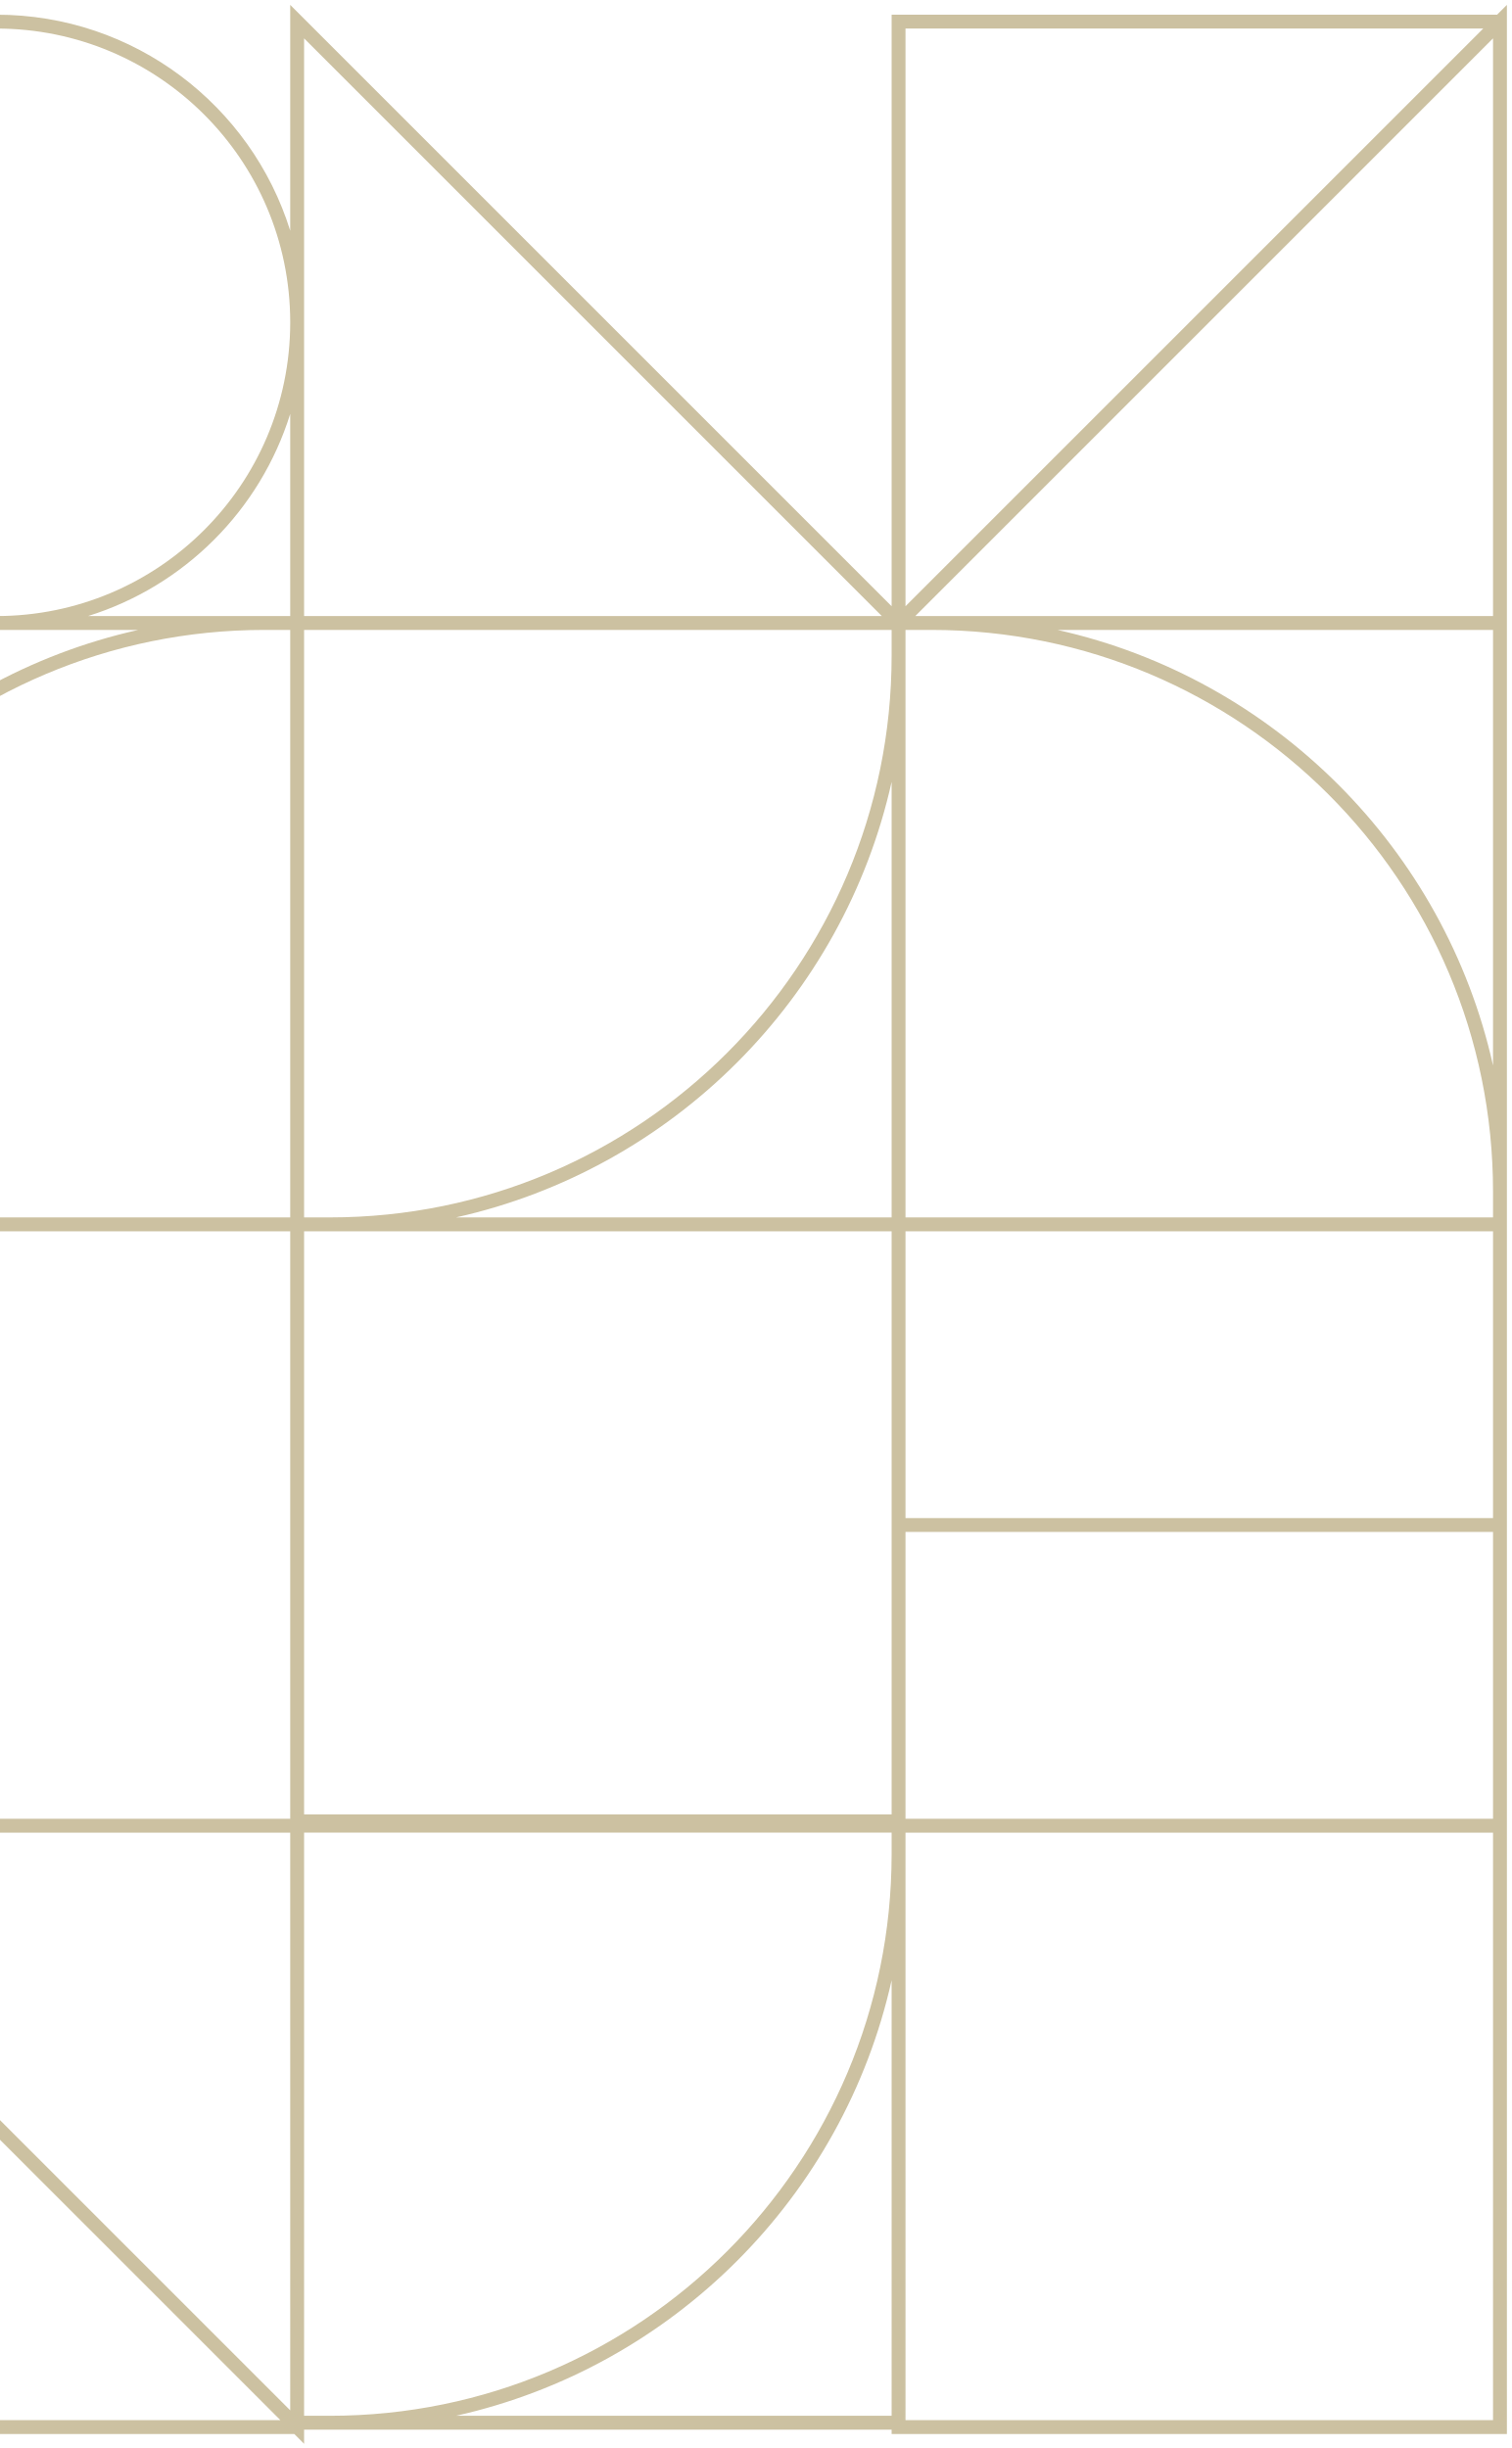
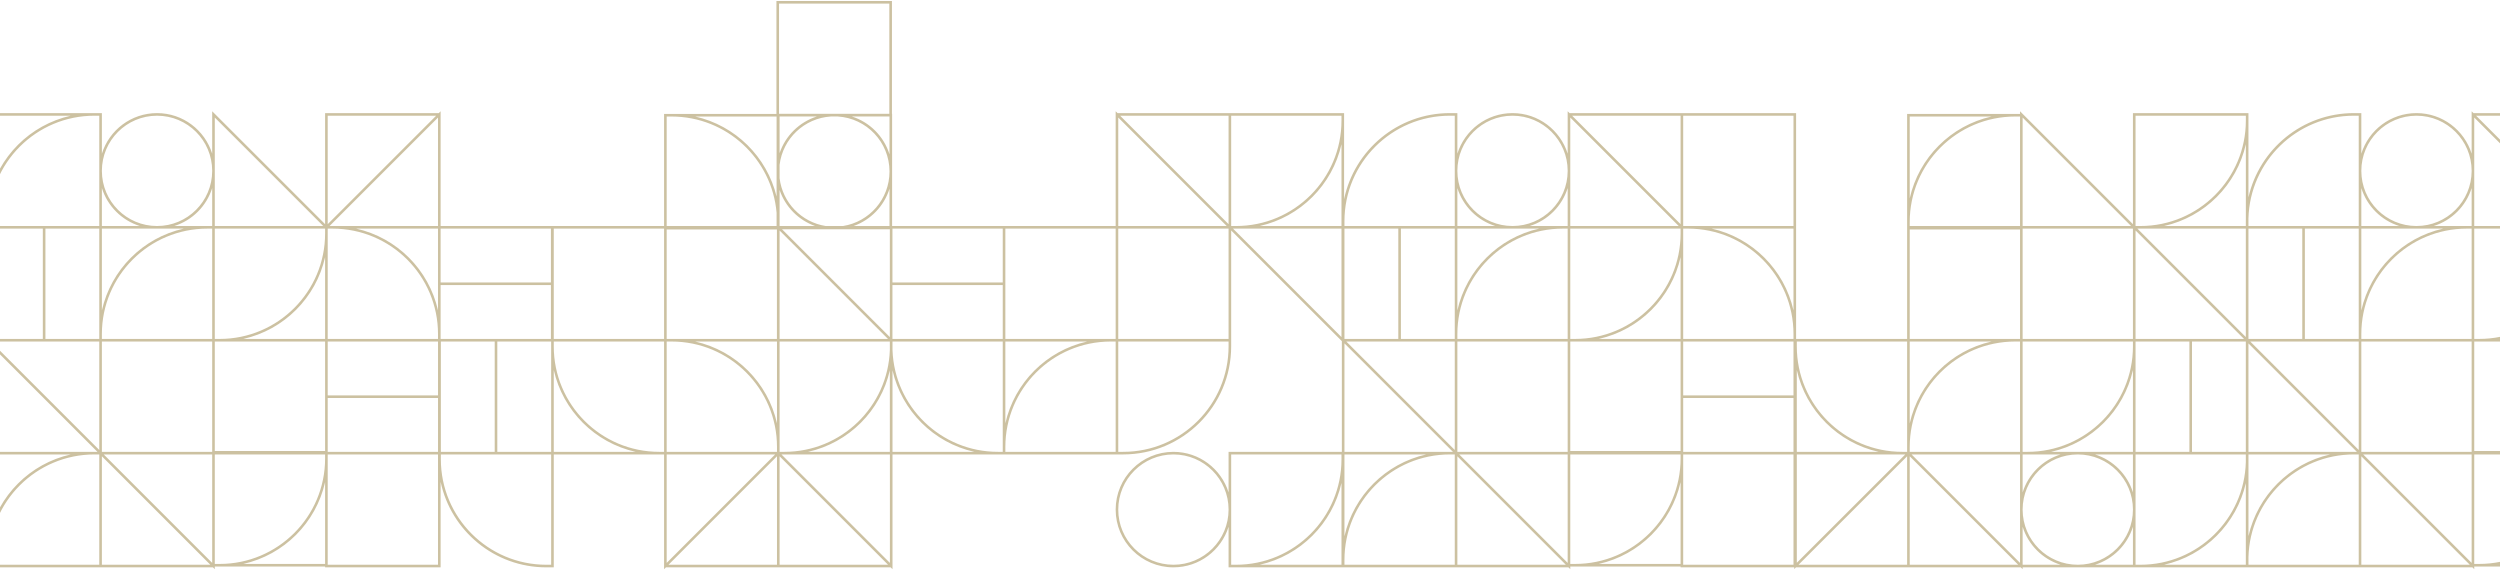
- <svg xmlns="http://www.w3.org/2000/svg" width="218" height="353" viewBox="0 0 218 353" fill="none">
-   <path fill-rule="evenodd" clip-rule="evenodd" d="M217.278 0.703V2.117V3.117V88.834V89.834V90.833V171.834L217.278 175.55V176.55V218.906V219.906V263.266L217.278 264.266V349.982V350.982H216.278H129.562H128.562V350.354L47.562 350.354H43.846V350.982V352.396L42.432 350.982H-43.87L-44.87 350.981H-130.586H-131.586V349.981V345.265V264.265V263.265V262.265L-131.586 177.55L-131.586 176.964L-133 175.55H-131.586L-131.586 90.833H-131.586V89.833V85.117V3.117V2.117H-130.586H-48.586H-43.87H-42.87V3.117V33.268C-37.249 15.22 -20.41 2.118 -0.512 2.118C19.386 2.118 36.224 15.219 41.846 33.266V3.117V0.703L43.553 2.41L128.562 87.419V3.117V2.117H129.562H215.864L217.278 0.703ZM-44.87 260.851L-128.171 177.55H-44.87V260.851ZM-42.87 262.265V177.55H41.846V261.638V262.265L-42.87 262.265ZM-86.23 175.55H-44.87L-44.87 90.834H-86.23L-86.23 175.55ZM-129.586 175.55H-88.23L-88.23 90.834H-129.586V175.55ZM-42.87 153.641V90.834H19.938C-11.296 97.818 -35.885 122.407 -42.87 153.641ZM41.846 175.55H-42.87V171.834C-42.87 127.099 -6.605 90.834 38.13 90.834H41.846V175.55ZM130.562 220.906V262.265H215.278V220.906L130.562 220.906ZM215.278 218.906L130.562 218.906V177.55L215.278 177.55V218.906ZM215.278 171.834V175.55H130.562V90.834H134.278C179.013 90.834 215.278 127.099 215.278 171.834ZM43.846 46.581L43.846 46.476L43.846 46.371V5.532L127.148 88.833H43.846V46.581ZM41.846 46.373V46.579C41.79 69.925 22.847 88.834 -0.512 88.834C-23.905 88.834 -42.87 69.87 -42.87 46.476C-42.87 23.082 -23.905 4.118 -0.512 4.118C22.847 4.118 41.79 23.027 41.846 46.373ZM41.846 59.685V88.834L38.13 88.834H12.697C26.572 84.512 37.523 73.56 41.846 59.685ZM-13.72 88.834C-27.596 84.512 -38.548 73.559 -42.87 59.684L-42.87 88.834H-13.72ZM43.846 90.834H128.562V94.549C128.562 139.284 92.297 175.55 47.562 175.55H43.846V90.834ZM65.755 175.55C96.989 168.565 121.577 143.976 128.562 112.742V175.55H65.755ZM47.562 177.55H128.562V261.638H43.846V177.55H47.562ZM152.471 90.834C183.705 97.818 208.293 122.407 215.278 153.641V90.834H152.471ZM-41.456 264.266H41.846V347.568L-41.456 264.266ZM130.562 267.354V264.266H215.278V348.982H130.562V267.354ZM128.562 285.547V348.354H65.754C96.989 341.369 121.577 316.781 128.562 285.547ZM128.562 267.354C128.562 312.089 92.297 348.354 47.562 348.354H43.846V264.265H128.562V267.354ZM40.432 348.982H-42.87V265.681L40.432 348.982ZM-129.586 348.981V345.265C-129.586 300.531 -93.321 264.265 -48.586 264.265H-44.87V348.981H-129.586ZM-129.586 327.073C-122.601 295.839 -98.013 271.25 -66.778 264.265H-129.586V327.073ZM-46.284 262.265L-129.586 262.265V178.964L-46.284 262.265ZM213.864 4.117H130.562V87.418L213.864 4.117ZM215.278 88.833V5.531L131.976 88.833H215.278ZM-66.779 4.117C-98.013 11.102 -122.602 35.69 -129.586 66.924V4.117H-66.779ZM-48.586 4.117C-93.321 4.117 -129.586 40.382 -129.586 85.117V88.833H-44.87V4.117H-48.586Z" fill="#CCC1A1" />
+ <svg xmlns="http://www.w3.org/2000/svg" width="1920" height="438" viewBox="0 0 1920 438" fill="none">
+   <path fill-rule="evenodd" clip-rule="evenodd" d="M162.959 87.866V85.451L164.666 87.159L249.675 172.167V87.866V86.866H250.675L336.977 86.866L338.391 85.451V86.866V87.866V173.578L423.295 173.578H424.295H510.011V88.489V87.489H511.011H515.727L596.3 87.489V1.748V0.748H597.3L684.016 0.748H685.016V1.748V87.384H685.136V88.384V131.637L685.136 131.742L685.136 131.847V173.578L771.11 173.578H772.11L856.826 173.578V87.862V86.862V85.447L858.24 86.862L944.542 86.862H945.542L1031.26 86.862H1032.26V87.862V92.578V152.982C1040.06 115.236 1073.48 86.862 1113.54 86.862H1118.26H1119.26V87.862V118.013C1124.88 99.965 1141.72 86.862 1161.61 86.862C1181.51 86.862 1198.35 99.963 1203.97 118.01V87.862V86.862V85.447L1205.39 86.862L1290.69 86.862H1291.69H1292.69L1378.4 86.862H1379.4V87.862V173.578V174.578V175.578V256.578V260.294L1464.67 260.294V176.205V175.205V174.578V173.578V170.489V88.489V87.489H1465.67L1547.67 87.489H1551.38V85.448L1553.09 87.155L1638.1 172.164V87.862L1638.1 86.862H1639.1H1725.81H1726.81V87.862V92.578V151.546C1735.15 114.519 1768.24 86.862 1807.79 86.862H1812.5H1813.5V87.862V118.014C1819.12 99.965 1835.96 86.862 1855.86 86.862C1875.76 86.862 1892.6 99.964 1898.22 118.011V87.862V86.862V85.448L1899.63 86.862L1984.94 86.862H1985.94H1986.94L2072.24 86.862L2073.65 85.448V86.862V87.862V173.578V174.578V175.578V256.578L2073.65 260.295V261.295V303.65V304.65V348.01L2073.65 349.01V434.726V435.726H2072.65L1985.94 435.727H1984.94V435.099L1903.94 435.099H1900.22V435.726V437.141L1898.81 435.726H1813.5L1812.5 435.726H1811.5L1725.79 435.726H1724.79V435.726L1643.82 435.726L1640.1 435.726L1639.1 435.726L1638.1 435.726H1553.38V437.14L1551.97 435.726L1466.67 435.726L1465.67 435.726L1464.67 435.726L1379.27 435.726L1377.96 437.038V435.726H1377.95L1291.69 435.726H1290.69V435.098L1209.69 435.098H1205.97V435.726V437.14L1204.56 435.726H1119.26L1118.26 435.726H1117.26L1032.26 435.726V435.726H1031.26L949.258 435.726H944.542L943.542 435.726V434.726V404.575C937.921 422.623 921.083 435.726 901.184 435.726C876.686 435.726 856.826 415.866 856.826 391.368C856.826 366.87 876.686 347.01 901.184 347.01C921.083 347.01 937.921 360.112 943.542 378.16V348.01L943.543 347.01H944.543L1030.54 347.01V262.294V261.991L945.542 176.992V260.294V261.294V262.294V266.01C945.542 311.849 908.381 349.01 862.542 349.01L858.826 349.01H857.826H771.11H770.11L685.443 349.01V434.726V434.726V435.726V437.14L684.029 435.726L598.727 435.726L597.727 435.726L596.727 435.726L511.425 435.726L510.011 437.14V435.726V434.726V434.726V349.01H506.295L425.295 349.01L425.295 349.01V434.726V435.726H424.295H419.579C379.683 435.726 346.362 407.578 338.391 370.058V434.73V435.73H337.391L250.675 435.73H249.675V435.103L168.675 435.102H164.96V435.73V437.144L163.545 435.73H78.244H78.243L77.244 435.73H76.244L-9.473 435.73H-10.473V434.73V430.014V349.014V348.014V347.014V262.298V261.712L-11.887 260.298H-10.473V260.298V175.582H-10.473V174.582V169.866V87.866V86.866H-9.473L72.527 86.866H77.243H77.243H78.243H78.243V87.866V118.016C83.865 99.968 100.703 86.866 120.601 86.866C140.499 86.866 157.337 99.967 162.959 118.014V87.866ZM76.243 173.582V88.866H72.527C27.792 88.866 -8.473 125.131 -8.473 169.866V173.582L76.243 173.582ZM107.393 173.582L78.244 173.582H78.243V144.431C82.565 158.307 93.517 169.26 107.393 173.582ZM78.244 175.582V238.389C85.228 207.155 109.817 182.567 141.051 175.582L78.244 175.582ZM78.244 260.298H162.959V175.582H159.244C114.508 175.582 78.244 211.847 78.244 256.582V260.298ZM-8.473 175.582V260.298H32.883L32.883 175.582H-8.473ZM34.883 175.582L34.883 260.298H76.244L76.243 175.582H34.883ZM-7.058 262.298L32.883 262.298H33.883L76.244 262.298V345.599L-7.058 262.298ZM336.392 262.298V303.654L251.675 303.654V262.298L336.392 262.298ZM251.675 347.014V305.654L336.392 305.654V347.014H251.675ZM159.244 173.582L133.81 173.582C147.685 169.26 158.637 158.308 162.959 144.433V173.582H159.244ZM162.959 131.327V131.121C162.904 107.775 143.961 88.866 120.601 88.866C97.208 88.866 78.244 107.83 78.244 131.224C78.244 154.617 97.208 173.582 120.601 173.582C143.961 173.582 162.904 154.673 162.959 131.327ZM164.959 173.581V131.329L164.959 131.224L164.959 131.119V90.28L248.261 173.581H164.959ZM249.675 197.49C242.691 228.724 218.102 253.313 186.868 260.298L249.675 260.298V197.49ZM249.675 179.298V175.582H164.96V260.298H168.675C213.41 260.298 249.675 224.033 249.675 179.298ZM249.675 262.298V346.387H164.96V262.298H168.675H249.675ZM336.391 238.389V175.582L273.584 175.582C304.818 182.567 329.407 207.155 336.391 238.389ZM255.391 175.582H251.675V260.298H336.391V256.582C336.391 211.847 300.126 175.582 255.391 175.582ZM162.959 349.014V432.315L79.658 349.014H162.959ZM162.959 347.014V346.387V262.298H78.244V347.014L162.959 347.014ZM186.868 433.102L249.675 433.103V370.295C242.69 401.529 218.102 426.118 186.868 433.102ZM249.675 352.102V349.014H164.96V433.102H168.675C213.41 433.102 249.675 396.837 249.675 352.102ZM251.675 352.102V433.73L336.391 433.73V349.014H251.675V352.102ZM78.244 350.428V433.73L161.545 433.73L78.244 350.428ZM54.335 349.014L-8.473 349.014V411.821C-1.488 380.587 23.101 355.999 54.335 349.014ZM-8.473 430.014V433.73H76.243V349.014H72.528C27.792 349.014 -8.473 385.279 -8.473 430.014ZM336.391 90.28V173.582L253.089 173.582L336.391 90.28ZM251.675 172.167L334.977 88.866L251.675 88.866V172.167ZM74.829 347.014L-8.473 263.712V347.014L74.829 347.014ZM-8.473 151.673C-1.488 120.439 23.1 95.85 54.334 88.866L-8.473 88.866V151.673ZM1724.79 169.862V173.578L1662.01 173.578C1693.24 166.593 1717.83 142.004 1724.81 110.77V167.692C1724.8 168.413 1724.79 169.137 1724.79 169.862ZM1724.79 175.578L1724.79 258.852L1641.51 175.578L1724.79 175.578ZM1724.79 262.294V347.01L1683.46 347.01L1683.46 262.294L1724.79 262.294ZM1724.79 349.01V354.87C1723.65 398.614 1687.83 433.726 1643.82 433.726H1640.1V349.01L1724.79 349.01ZM1724.79 430.01V433.726L1662.01 433.726C1693.2 426.75 1717.77 402.218 1724.79 371.043V430.01ZM1807.79 88.862C1763.77 88.862 1727.95 123.974 1726.81 167.718V173.578L1811.5 173.578V88.862H1807.79ZM1768.14 175.578L1726.81 175.578V260.294L1768.14 260.294L1768.14 175.578ZM1810.09 347.01L1726.81 263.736L1726.82 347.01L1810.09 347.01ZM1789.59 349.01L1726.82 349.01V352.726V411.694C1733.84 380.519 1758.4 355.986 1789.59 349.01ZM1807.79 349.01C1763.77 349.01 1727.95 384.122 1726.82 427.866V433.726H1811.5V349.01H1807.79ZM1813.5 173.578L1842.65 173.578C1828.78 169.256 1817.82 158.303 1813.5 144.427V173.578ZM1811.5 260.294H1770.14L1770.14 175.578L1811.5 175.578L1811.5 260.294ZM1813.5 238.386V175.578L1876.31 175.578C1845.08 182.563 1820.49 207.152 1813.5 238.386ZM1898.22 260.294H1813.5V256.578C1813.5 211.843 1849.77 175.578 1894.5 175.578H1898.22V260.294ZM2071.65 303.65V262.295L1986.94 262.294V303.65L2071.65 303.65ZM1986.94 305.65V347.01H2071.65V305.65L1986.94 305.65ZM1869.07 173.578L1894.5 173.578H1898.22V144.43C1893.9 158.305 1882.94 169.256 1869.07 173.578ZM1898.22 131.118V131.323C1898.16 154.669 1879.22 173.578 1855.86 173.578C1832.47 173.578 1813.5 154.614 1813.5 131.22C1813.5 107.827 1832.47 88.862 1855.86 88.862C1879.22 88.862 1898.16 107.771 1898.22 131.118ZM1900.22 131.326V173.578H1983.52L1900.22 90.276V131.115L1900.22 131.22L1900.22 131.326ZM1922.13 260.294C1953.36 253.31 1977.95 228.721 1984.94 197.487V260.294L1922.13 260.294ZM1984.94 175.579V179.294C1984.94 224.029 1948.67 260.294 1903.94 260.294H1900.22V175.579H1984.94ZM2071.65 175.578V238.386C2064.67 207.152 2040.08 182.563 2008.84 175.578L2071.65 175.578ZM1986.94 175.578H1990.65C2035.39 175.578 2071.65 211.843 2071.65 256.578V260.294H1986.94V175.578ZM1898.22 432.312V349.011H1814.92L1898.22 432.312ZM1898.22 346.383V347.01L1813.5 347.01V262.294H1898.22V346.383ZM1984.94 346.383H1900.22V262.294H1903.94H1984.94V346.383ZM1984.94 433.099L1922.13 433.099C1953.36 426.114 1977.95 401.526 1984.94 370.292V433.099ZM1984.94 349.01V352.099C1984.94 396.834 1948.67 433.099 1903.94 433.099H1900.22V349.01H1984.94ZM1986.94 433.727V352.099V349.011H2071.65V433.726L1986.94 433.727ZM1813.5 433.726V350.424L1896.81 433.726L1813.5 433.726ZM1984.94 88.862V172.164L1901.63 88.862L1984.94 88.862ZM1986.94 88.862L2070.24 88.862L1986.94 172.164V88.862ZM2071.65 90.276V173.578L1988.35 173.578L2071.65 90.276ZM1811.5 345.596V262.294H1728.2L1811.5 345.596ZM1638.1 347.01V284.202C1631.11 315.436 1606.53 340.025 1575.29 347.01L1638.1 347.01ZM1638.1 262.294H1553.38V347.01H1557.1C1601.83 347.01 1638.1 310.745 1638.1 266.01V262.294ZM1640.1 347.01L1640.1 262.294L1681.46 262.294L1681.46 347.01L1640.1 347.01ZM1608.95 349.01H1638.1V378.16C1633.78 364.285 1622.83 353.332 1608.95 349.01ZM1468.08 349.01H1551.38V391.263L1551.38 391.368L1551.38 391.473V432.312L1468.08 349.01ZM1638.1 404.575V433.726L1608.95 433.726C1622.82 429.404 1633.78 418.451 1638.1 404.575ZM1553.38 404.577C1557.71 418.452 1568.66 429.404 1582.53 433.726L1553.38 433.726V404.577ZM1595.74 433.726C1572.38 433.726 1553.44 414.817 1553.38 391.47V391.265C1553.44 367.919 1572.38 349.01 1595.74 349.01C1619.13 349.01 1638.1 367.974 1638.1 391.368C1638.1 414.761 1619.13 433.726 1595.74 433.726ZM1582.53 349.01C1568.66 353.332 1557.71 364.284 1553.38 378.158V349.01H1582.53ZM1551.38 347.01H1466.67V343.294C1466.67 298.582 1502.89 262.332 1547.6 262.294H1551.38V347.01ZM1466.67 262.294L1529.47 262.294C1498.24 269.279 1473.65 293.867 1466.67 325.101V262.294ZM1464.67 347.01H1460.95C1416.22 347.01 1379.95 310.745 1379.95 266.01V262.294H1464.67V347.01ZM1442.76 347.01C1411.52 340.025 1386.94 315.436 1379.95 284.202V347.01L1442.76 347.01ZM1547.67 260.294L1466.67 260.294V176.205H1551.38V260.294L1547.67 260.294ZM1553.38 260.294V176.205V175.578L1638.1 175.578V260.294H1553.38ZM1636.68 173.578H1553.38V90.276L1636.68 173.578ZM1466.67 173.578V170.489C1466.67 125.754 1502.93 89.489 1547.67 89.489H1551.38V173.578H1466.67ZM1466.67 152.296C1473.65 121.062 1498.24 96.474 1529.47 89.489L1466.67 89.489V152.296ZM1724.81 88.862V92.578C1724.81 137.313 1688.55 173.578 1643.81 173.578H1640.1V88.862H1724.81ZM1466.67 350.424V433.726L1549.97 433.726L1466.67 350.424ZM1381.28 433.726L1464.67 433.726V350.423L1381.28 433.726ZM1463.25 349.01H1379.96V432.213L1463.25 349.01ZM1640.1 176.992V260.294H1723.4L1640.1 176.992ZM596.42 150.975V89.489L533.92 89.489C564.712 96.375 589.045 120.37 596.42 150.975ZM596.42 173.578V163.389C592.824 121.979 558.07 89.489 515.727 89.489H512.011L512.011 173.578H596.42ZM596.678 260.294V176.205H512.011V260.294H515.727H596.678ZM596.678 262.294L596.727 262.294V325.101C589.742 293.867 565.154 269.278 533.92 262.294L596.678 262.294ZM683.394 268.849V266.009V262.294L598.727 262.294V347.01H602.443C646.228 347.01 681.898 312.269 683.394 268.849ZM683.394 347.01V284.419C676.344 315.55 651.797 340.041 620.636 347.01L683.394 347.01ZM598.727 89.464H627.316C613.877 93.739 603.216 104.245 598.727 117.587V89.464ZM598.727 126.621C601.152 106.494 617.692 90.712 638.159 89.464H643.398C665.538 90.814 683.083 109.172 683.136 131.639V131.845C683.086 152.924 667.639 170.385 647.446 173.578H634.111C615.545 170.642 600.99 155.644 598.727 136.863V126.621ZM598.727 145.897C603.069 158.8 613.182 169.05 625.999 173.578L598.727 173.578V170.489V145.897ZM598.727 177.041L681.98 260.294L598.727 260.294V177.041ZM685.443 262.294L686.808 262.294L734.237 262.294L770.11 262.294V347.009H766.394C722.609 347.009 686.939 312.269 685.443 268.849V266.01V262.294ZM685.443 284.419C692.493 315.55 717.04 340.041 748.203 347.01L685.443 347.01V284.419ZM423.11 260.294V218.938L338.394 218.938V260.294L379.935 260.294H380.935H423.11ZM338.394 175.578V216.938L423.11 216.938V175.578H338.394ZM338.579 262.294L379.935 262.294L379.935 347.01L338.579 347.01V262.294ZM381.935 262.294L423.295 262.294L423.295 347.01L381.935 347.01L381.935 262.294ZM425.295 347.01V284.202C432.28 315.436 456.869 340.025 488.103 347.01L425.295 347.01ZM425.295 262.294L510.011 262.294V347.01H506.295C461.56 347.01 425.295 310.745 425.295 266.01V262.294ZM512.011 347.01H596.727V343.294C596.727 298.559 560.462 262.294 515.727 262.294H512.011V347.01ZM510.011 260.294V176.205V175.578L425.295 175.578V260.294H510.011ZM596.727 350.424V433.726L513.425 433.726L596.727 350.424ZM682.029 433.726L598.727 433.726V350.424L682.029 433.726ZM683.443 349.01V432.312L600.141 349.01H683.443ZM512.011 432.312V349.01H595.313L512.011 432.312ZM419.579 433.726C374.844 433.726 338.579 397.461 338.579 352.726V349.01H423.295V433.726H419.579ZM1030.26 433.726L967.451 433.726C998.685 426.741 1023.27 402.153 1030.26 370.918V433.726ZM1030.26 349.01V352.726C1030.26 397.461 993.993 433.726 949.258 433.726H945.543V349.01H1030.26ZM770.11 175.578V216.938L685.394 216.938V175.578H770.11ZM770.11 218.938L685.394 218.938V260.294L770.11 260.294V218.938ZM683.394 217.938V218.938V258.879L600.614 176.1H640.778H683.394V217.938ZM772.11 347.01H856.826L856.826 262.294L853.11 262.294L853.012 262.294C808.322 262.347 772.11 298.591 772.11 343.294V347.01ZM772.11 325.101C779.095 293.867 803.683 269.279 834.917 262.294L772.11 262.294V325.101ZM772.11 260.294H853.11H856.826V175.578L772.11 175.578V260.294ZM858.826 347.01H862.542C907.277 347.01 943.542 310.745 943.542 266.01V262.294H858.826V347.01ZM943.542 88.862L860.24 88.862L943.542 172.163V88.862ZM1030.26 92.578V88.862H945.542V173.578H949.258C993.993 173.578 1030.26 137.313 1030.26 92.578ZM967.451 173.578C998.685 166.593 1023.27 142.004 1030.26 110.77V173.578L967.451 173.578ZM943.542 260.294V175.578L858.826 175.578V260.294H943.542ZM858.826 90.276V173.577H942.128L858.826 90.276ZM946.956 175.578H1030.26V258.879L946.956 175.578ZM654.241 89.464H683.136V118.532C678.84 104.742 667.995 93.84 654.241 89.464ZM683.016 87.384V2.748L598.3 2.748V87.384L683.016 87.384ZM683.136 173.578V144.951C678.978 158.298 668.686 168.94 655.558 173.578L683.136 173.578ZM901.184 433.726C924.578 433.726 943.542 414.761 943.542 391.368C943.542 367.974 924.578 349.01 901.184 349.01C877.79 349.01 858.826 367.974 858.826 391.368C858.826 414.761 877.79 433.726 901.184 433.726ZM1203.97 260.294H1119.26V256.578C1119.26 211.843 1155.52 175.578 1200.26 175.578H1203.97V260.294ZM1182.06 175.578C1150.83 182.563 1126.24 207.151 1119.26 238.385V175.578L1182.06 175.578ZM1148.41 173.578L1119.26 173.578L1119.26 144.427C1123.58 158.303 1134.53 169.255 1148.41 173.578ZM1073.9 175.578L1032.54 175.578V260.294L1073.9 260.294L1073.9 175.578ZM1075.9 260.294L1117.26 260.294L1117.26 175.578L1075.9 175.578L1075.9 260.294ZM1292.69 305.65V347.01H1377.4V305.65L1292.69 305.65ZM1377.4 303.65L1292.69 303.65V262.294L1377.4 262.294V303.65ZM1205.97 131.325L1205.97 131.22L1205.97 131.115V90.276L1289.27 173.577H1205.97V131.325ZM1203.97 131.117V131.323C1203.92 154.669 1184.97 173.578 1161.61 173.578C1138.22 173.578 1119.26 154.613 1119.26 131.22C1119.26 107.826 1138.22 88.862 1161.61 88.862C1184.97 88.862 1203.92 107.771 1203.97 131.117ZM1203.97 144.429V173.578H1200.26L1174.82 173.578C1188.7 169.256 1199.65 158.304 1203.97 144.429ZM1205.97 175.578H1290.69V179.294C1290.69 224.005 1254.46 260.255 1209.76 260.294H1205.97V175.578ZM1290.69 260.294L1227.88 260.294C1259.12 253.309 1283.7 228.72 1290.69 197.486V260.294ZM1292.69 175.578H1296.4C1341.14 175.578 1377.4 211.843 1377.4 256.578V260.294H1292.69V175.578ZM1314.6 175.578C1345.83 182.563 1370.42 207.151 1377.4 238.385V175.578L1314.6 175.578ZM1209.69 262.294L1290.69 262.294V346.383H1205.97V262.294L1209.69 262.294ZM1203.97 262.294V346.383V347.009L1119.26 347.01V262.294H1203.97ZM1120.67 349.01H1203.97V432.311L1120.67 349.01ZM1292.69 352.098V349.01H1377.4V433.726L1292.69 433.726V352.098ZM1290.69 370.291V433.098L1227.88 433.098C1259.12 426.114 1283.7 401.525 1290.69 370.291ZM1290.69 352.098C1290.69 396.833 1254.42 433.098 1209.69 433.098H1205.97V349.009H1290.69V352.098ZM1202.56 433.726L1119.26 433.726V350.424L1202.56 433.726ZM1032.54 433.726V430.01C1032.54 385.275 1068.81 349.01 1113.54 349.01H1117.26V433.726H1032.54ZM1032.54 411.817C1039.53 380.583 1064.11 355.994 1095.35 349.01L1032.54 349.01V411.817ZM1207.39 88.862L1290.69 88.862V172.163L1207.39 88.862ZM1292.69 173.578V88.862L1377.4 88.862V173.578H1292.69ZM1117.26 345.595V262.294H1033.96L1117.26 345.595ZM1115.84 347.009L1032.54 263.708V347.01L1115.84 347.009ZM1113.54 88.862C1068.81 88.862 1032.54 125.127 1032.54 169.862V173.578H1117.26V88.862H1113.54Z" fill="#CCC1A1" />
</svg>
